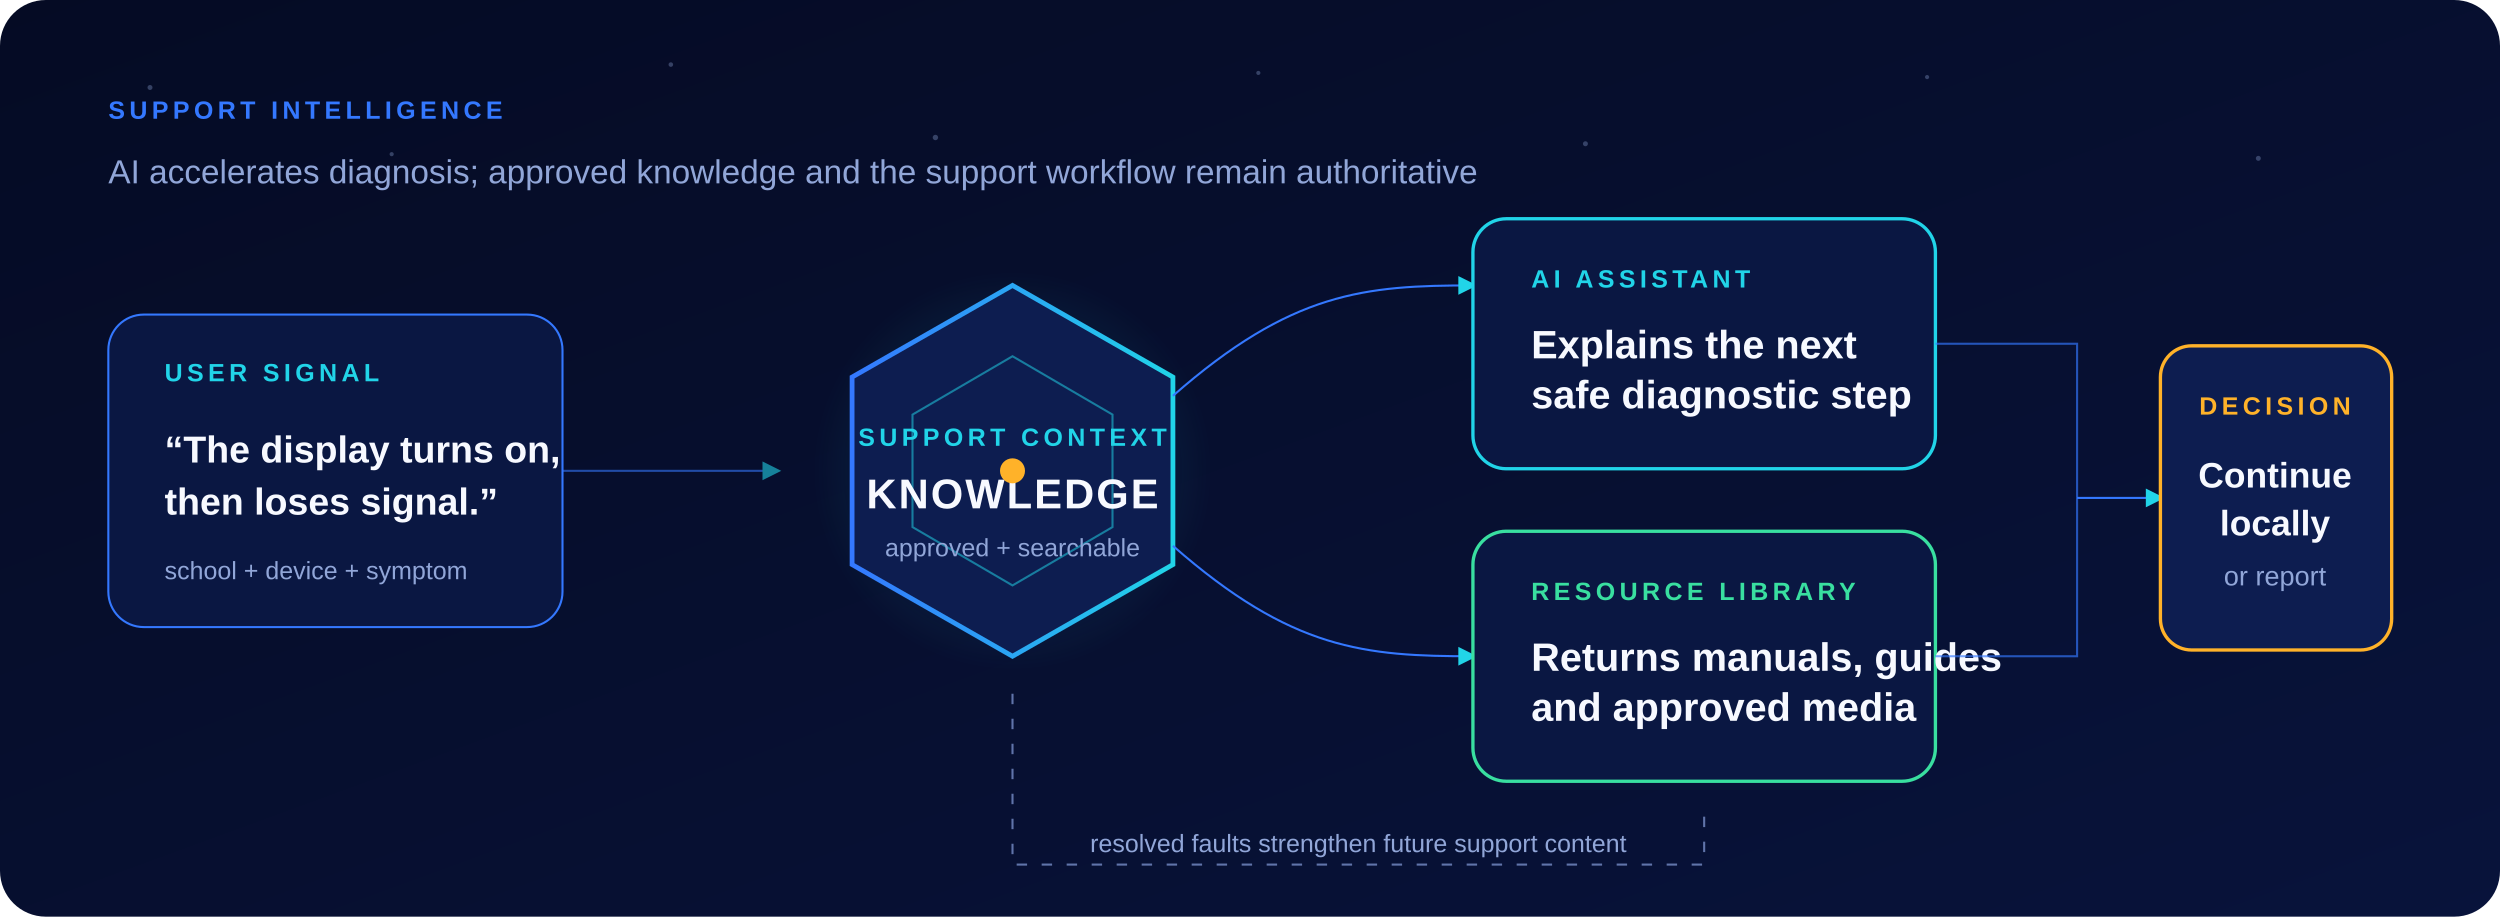
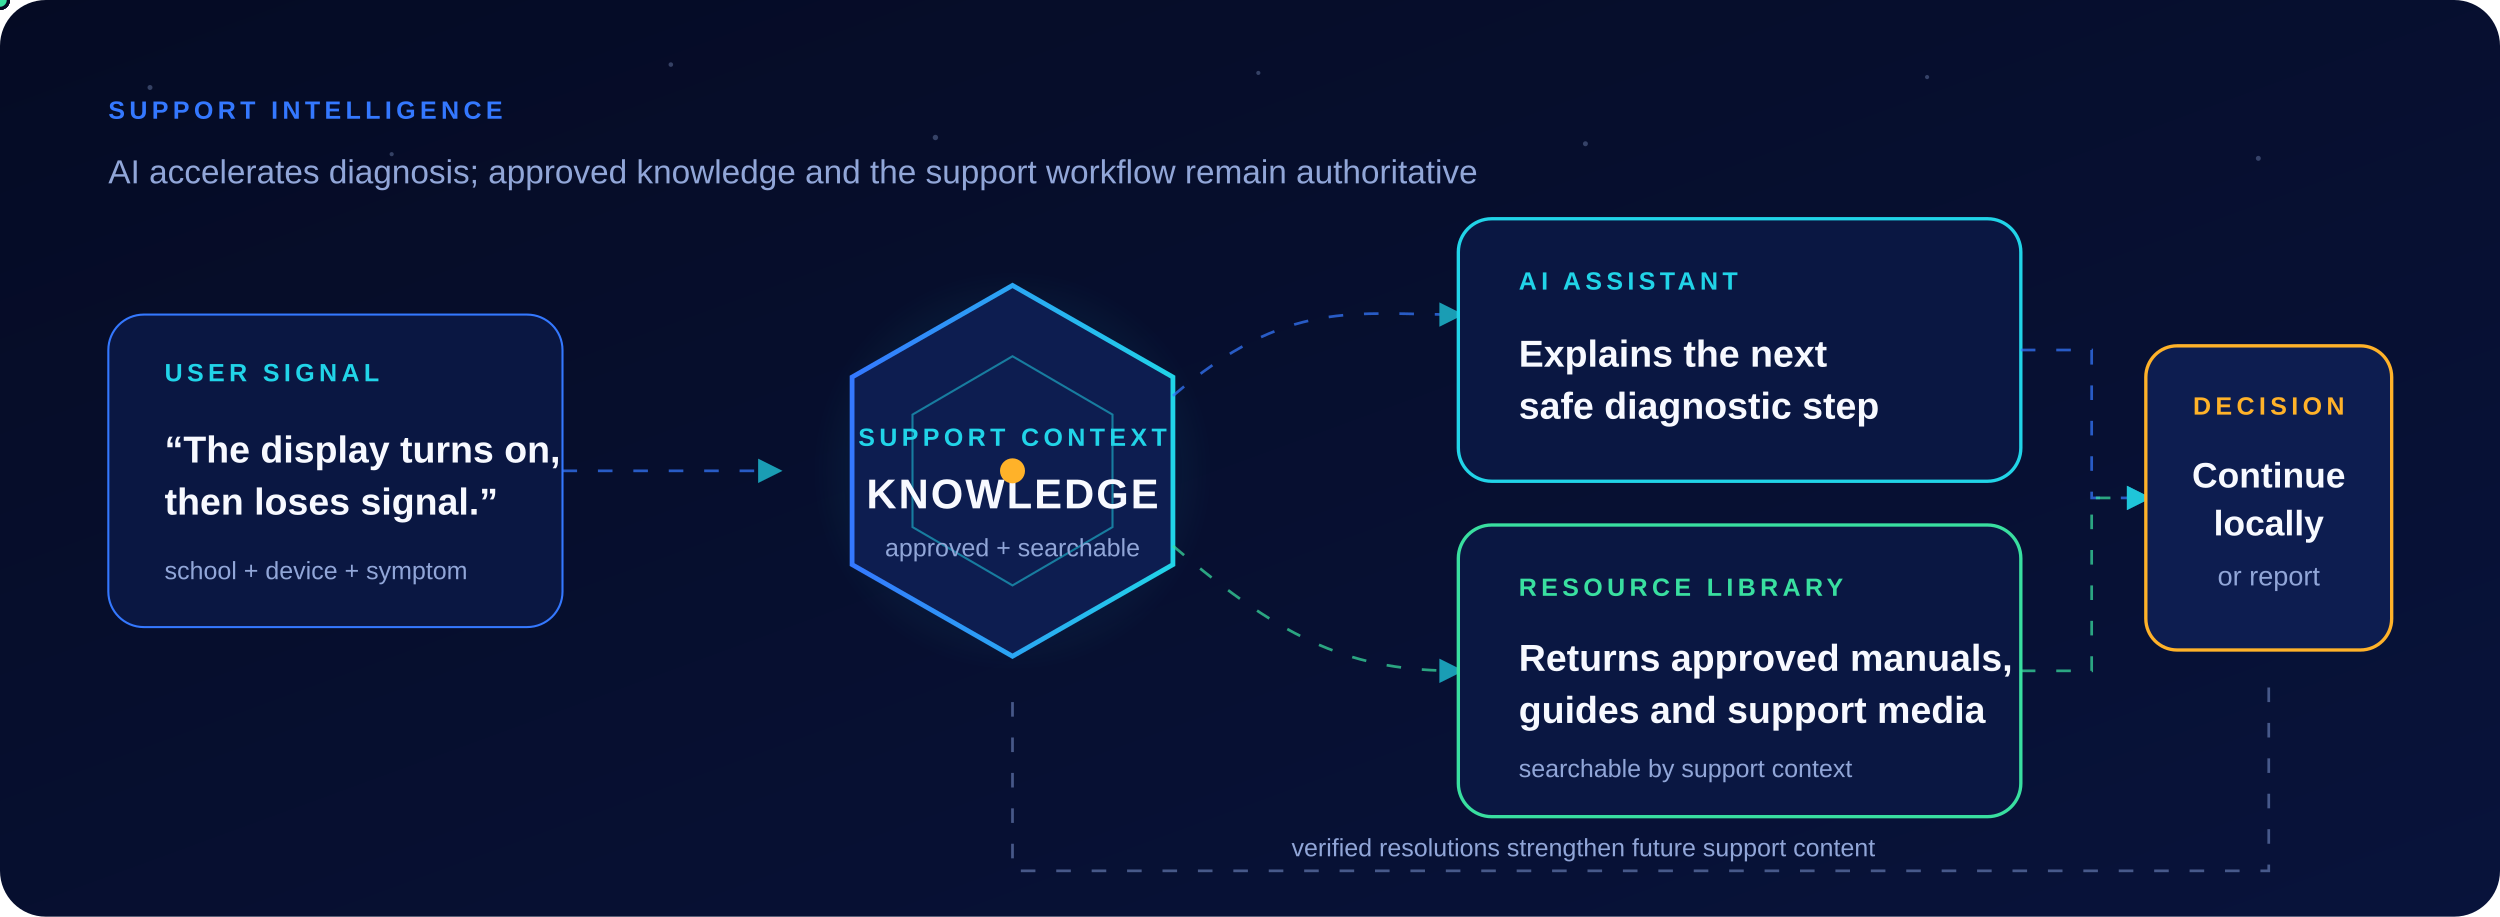
<svg xmlns="http://www.w3.org/2000/svg" width="1200" height="440" viewBox="0 0 1200 440" role="img" aria-labelledby="title desc">
  <defs>
    <linearGradient id="background" x1="0" y1="0" x2="1" y2="1">
      <stop offset="0" stop-color="#050b24" />
      <stop offset="1" stop-color="#08133b" />
    </linearGradient>
    <linearGradient id="signal" x1="0" y1="0" x2="1" y2="0">
      <stop offset="0" stop-color="#3478ff" />
      <stop offset="1" stop-color="#21d4e8" />
    </linearGradient>
    <radialGradient id="glow">
      <stop offset="0" stop-color="#21d4e8" stop-opacity=".22" />
      <stop offset="1" stop-color="#21d4e8" stop-opacity="0" />
    </radialGradient>
    <filter id="softGlow" x="-80%" y="-80%" width="260%" height="260%">
      <feGaussianBlur stdDeviation="7" />
    </filter>
    <marker id="arrow" markerWidth="9" markerHeight="9" refX="7" refY="4.5" orient="auto">
      <path d="M0 0L9 4.5L0 9Z" fill="#21d4e8" />
    </marker>
  </defs>
  <rect width="1200" height="440" rx="22" fill="url(#background)" />
  <g fill="#91a6d8" opacity=".34">
    <circle cx="72" cy="42" r="1.2" />
    <circle cx="188" cy="74" r="1" />
    <circle cx="322" cy="31" r="1.1" />
    <circle cx="449" cy="66" r="1.3" />
    <circle cx="604" cy="35" r="1" />
    <circle cx="761" cy="69" r="1.2" />
    <circle cx="925" cy="37" r="1" />
    <circle cx="1084" cy="76" r="1.2" />
  </g>
  <text x="52" y="57" fill="#3478ff" font-family="Segoe UI, Arial, sans-serif" font-size="12" font-weight="700" text-anchor="start" letter-spacing="2.1" opacity="1">SUPPORT INTELLIGENCE</text>
  <text x="52" y="88" fill="#91a6d8" font-family="Segoe UI, Arial, sans-serif" font-size="16" font-weight="400" text-anchor="start" letter-spacing="0" opacity="1">AI accelerates diagnosis; approved knowledge and the support workflow remain authoritative</text>
  <g>
    <rect x="52" y="151" width="218" height="150" rx="17" fill="#0a1742" stroke="#3478ff" />
    <text x="79" y="183" fill="#21d4e8" font-family="Segoe UI, Arial, sans-serif" font-size="12" font-weight="700" text-anchor="start" letter-spacing="2.1" opacity="1">USER SIGNAL</text>
    <text x="79" y="222" fill="#f7f9ff" font-family="Segoe UI, Arial, sans-serif" font-size="18" font-weight="650" text-anchor="start" letter-spacing="0" opacity="1">“The display turns on,</text>
    <text x="79" y="247" fill="#f7f9ff" font-family="Segoe UI, Arial, sans-serif" font-size="18" font-weight="650" text-anchor="start" letter-spacing="0" opacity="1">then loses signal.”</text>
    <text x="79" y="278" fill="#91a6d8" font-family="Segoe UI, Arial, sans-serif" font-size="12" font-weight="400" text-anchor="start" letter-spacing="0" opacity="1">school + device + symptom</text>
  </g>
-   <path d="M270 226H373" stroke="#3478ff" opacity=".58" marker-end="url(#arrow)" />
+   <path d="M270 226H373" fill="none" stroke="#3478ff" stroke-width="1.3" stroke-dasharray="7 10" opacity=".72" marker-end="url(#arrow)">
+     <animate attributeName="stroke-dashoffset" values="34;0" dur="2.8s" begin="0s" repeatCount="indefinite" />
+   </path>
+   <circle r="4" fill="#21d4e8" stroke="#050b24" stroke-width="1.5">
+     <animateMotion dur="2.8s" begin="0s" repeatCount="indefinite" path="M270 226H373" />
+   </circle>
  <g>
    <circle cx="486" cy="226" r="96" fill="url(#glow)" />
    <path d="M486 137L563 181V271L486 315L409 271V181Z" fill="#0d1d50" stroke="url(#signal)" stroke-width="2.3" />
    <path d="M486 171L534 199V253L486 281L438 253V199Z" fill="none" stroke="#21d4e8" opacity=".52" />
    <text x="486" y="214" fill="#21d4e8" font-family="Segoe UI, Arial, sans-serif" font-size="12" font-weight="700" text-anchor="middle" letter-spacing="2.1" opacity="1">SUPPORT CONTEXT</text>
    <text x="486" y="244" fill="#f7f9ff" font-family="Segoe UI, Arial, sans-serif" font-size="20" font-weight="800" text-anchor="middle" letter-spacing="1" opacity="1">KNOWLEDGE</text>
    <text x="486" y="267" fill="#91a6d8" font-family="Segoe UI, Arial, sans-serif" font-size="12" font-weight="400" text-anchor="middle" letter-spacing="0" opacity="1">approved + searchable</text>
    <circle cx="486" cy="226" r="6" fill="#ffb229">
      <animate attributeName="opacity" values=".45;1;.45" dur="2.8s" repeatCount="indefinite" />
    </circle>
  </g>
-   <path d="M563 190C620 140 655 137 707 137" fill="none" stroke="#3478ff" marker-end="url(#arrow)" />
-   <path d="M563 262C620 312 655 315 707 315" fill="none" stroke="#3478ff" marker-end="url(#arrow)" />
+   <path d="M563 190C618 143 650 151 700 151" fill="none" stroke="#3478ff" stroke-width="1.3" stroke-dasharray="7 10" opacity=".72" marker-end="url(#arrow)">
+     <animate attributeName="stroke-dashoffset" values="34;0" dur="3.4s" begin="-.7s" repeatCount="indefinite" />
+   </path>
+   <circle r="4" fill="#21d4e8" stroke="#050b24" stroke-width="1.5">
+     <animateMotion dur="3.4s" begin="-.7s" repeatCount="indefinite" path="M563 190C618 143 650 151 700 151" />
+   </circle>
+   <path d="M563 262C618 309 650 322 700 322" fill="none" stroke="#39dfa0" stroke-width="1.3" stroke-dasharray="7 10" opacity=".72" marker-end="url(#arrow)">
+     <animate attributeName="stroke-dashoffset" values="34;0" dur="3.4s" begin="-1.6s" repeatCount="indefinite" />
+   </path>
+   <circle r="4" fill="#39dfa0" stroke="#050b24" stroke-width="1.5">
+     <animateMotion dur="3.4s" begin="-1.6s" repeatCount="indefinite" path="M563 262C618 309 650 322 700 322" />
+   </circle>
  <g>
-     <rect x="707" y="105" width="222" height="120" rx="16" fill="#0a1742" stroke="#21d4e8" stroke-width="1.6" />
-     <text x="735" y="138" fill="#21d4e8" font-family="Segoe UI, Arial, sans-serif" font-size="12" font-weight="700" text-anchor="start" letter-spacing="2.1" opacity="1">AI ASSISTANT</text>
-     <text x="735" y="172" fill="#f7f9ff" font-family="Segoe UI, Arial, sans-serif" font-size="19" font-weight="700" text-anchor="start" letter-spacing="0" opacity="1">Explains the next</text>
-     <text x="735" y="196" fill="#f7f9ff" font-family="Segoe UI, Arial, sans-serif" font-size="19" font-weight="700" text-anchor="start" letter-spacing="0" opacity="1">safe diagnostic step</text>
+     <rect x="700" y="105" width="270" height="126" rx="16" fill="#0a1742" stroke="#21d4e8" stroke-width="1.6" />
+     <text x="729" y="139" fill="#21d4e8" font-family="Segoe UI, Arial, sans-serif" font-size="12" font-weight="700" text-anchor="start" letter-spacing="2.1" opacity="1">AI ASSISTANT</text>
+     <text x="729" y="176" fill="#f7f9ff" font-family="Segoe UI, Arial, sans-serif" font-size="18" font-weight="700" text-anchor="start" letter-spacing="0" opacity="1">Explains the next</text>
+     <text x="729" y="201" fill="#f7f9ff" font-family="Segoe UI, Arial, sans-serif" font-size="18" font-weight="700" text-anchor="start" letter-spacing="0" opacity="1">safe diagnostic step</text>
  </g>
  <g>
-     <rect x="707" y="255" width="222" height="120" rx="16" fill="#0a1742" stroke="#39dfa0" stroke-width="1.6" />
-     <text x="735" y="288" fill="#39dfa0" font-family="Segoe UI, Arial, sans-serif" font-size="12" font-weight="700" text-anchor="start" letter-spacing="2.1" opacity="1">RESOURCE LIBRARY</text>
-     <text x="735" y="322" fill="#f7f9ff" font-family="Segoe UI, Arial, sans-serif" font-size="19" font-weight="700" text-anchor="start" letter-spacing="0" opacity="1">Returns manuals, guides</text>
-     <text x="735" y="346" fill="#f7f9ff" font-family="Segoe UI, Arial, sans-serif" font-size="19" font-weight="700" text-anchor="start" letter-spacing="0" opacity="1">and approved media</text>
+     <rect x="700" y="252" width="270" height="140" rx="16" fill="#0a1742" stroke="#39dfa0" stroke-width="1.6" />
+     <text x="729" y="286" fill="#39dfa0" font-family="Segoe UI, Arial, sans-serif" font-size="12" font-weight="700" text-anchor="start" letter-spacing="2.1" opacity="1">RESOURCE LIBRARY</text>
+     <text x="729" y="322" fill="#f7f9ff" font-family="Segoe UI, Arial, sans-serif" font-size="18" font-weight="700" text-anchor="start" letter-spacing="0" opacity="1">Returns approved manuals,</text>
+     <text x="729" y="347" fill="#f7f9ff" font-family="Segoe UI, Arial, sans-serif" font-size="18" font-weight="700" text-anchor="start" letter-spacing="0" opacity="1">guides and support media</text>
+     <text x="729" y="373" fill="#91a6d8" font-family="Segoe UI, Arial, sans-serif" font-size="12" font-weight="400" text-anchor="start" letter-spacing="0" opacity="1">searchable by support context</text>
  </g>
-   <path d="M929 165H997V239" fill="none" stroke="#3478ff" opacity=".66" />
-   <path d="M929 315H997V239" fill="none" stroke="#3478ff" opacity=".66" />
-   <path d="M997 239H1037" stroke="#3478ff" marker-end="url(#arrow)" />
+   <path d="M970 168H1004V239H1030" fill="none" stroke="#3478ff" stroke-width="1.3" stroke-dasharray="7 10" opacity=".72" marker-end="url(#arrow)">
+     <animate attributeName="stroke-dashoffset" values="34;0" dur="3s" begin="-.4s" repeatCount="indefinite" />
+   </path>
+   <circle r="4" fill="#21d4e8" stroke="#050b24" stroke-width="1.5">
+     <animateMotion dur="3s" begin="-.4s" repeatCount="indefinite" path="M970 168H1004V239H1030" />
+   </circle>
+   <path d="M970 322H1004V239H1030" fill="none" stroke="#39dfa0" stroke-width="1.3" stroke-dasharray="7 10" opacity=".72" marker-end="url(#arrow)">
+     <animate attributeName="stroke-dashoffset" values="34;0" dur="3s" begin="-1.8s" repeatCount="indefinite" />
+   </path>
+   <circle r="4" fill="#39dfa0" stroke="#050b24" stroke-width="1.5">
+     <animateMotion dur="3s" begin="-1.8s" repeatCount="indefinite" path="M970 322H1004V239H1030" />
+   </circle>
  <g>
-     <rect x="1037" y="166" width="111" height="146" rx="15" fill="#0d1d50" stroke="#ffb229" stroke-width="1.6" />
-     <text x="1092" y="199" fill="#ffb229" font-family="Segoe UI, Arial, sans-serif" font-size="12" font-weight="700" text-anchor="middle" letter-spacing="2.1" opacity="1">DECISION</text>
-     <text x="1092" y="234" fill="#f7f9ff" font-family="Segoe UI, Arial, sans-serif" font-size="17" font-weight="750" text-anchor="middle" letter-spacing="0" opacity="1">Continue</text>
-     <text x="1092" y="257" fill="#f7f9ff" font-family="Segoe UI, Arial, sans-serif" font-size="17" font-weight="750" text-anchor="middle" letter-spacing="0" opacity="1">locally</text>
-     <text x="1092" y="281" fill="#91a6d8" font-family="Segoe UI, Arial, sans-serif" font-size="13" font-weight="400" text-anchor="middle" letter-spacing="0" opacity="1">or report</text>
+     <rect x="1030" y="166" width="118" height="146" rx="15" fill="#0d1d50" stroke="#ffb229" stroke-width="1.6" />
+     <text x="1089" y="199" fill="#ffb229" font-family="Segoe UI, Arial, sans-serif" font-size="12" font-weight="700" text-anchor="middle" letter-spacing="2.1" opacity="1">DECISION</text>
+     <text x="1089" y="234" fill="#f7f9ff" font-family="Segoe UI, Arial, sans-serif" font-size="17" font-weight="750" text-anchor="middle" letter-spacing="0" opacity="1">Continue</text>
+     <text x="1089" y="257" fill="#f7f9ff" font-family="Segoe UI, Arial, sans-serif" font-size="17" font-weight="750" text-anchor="middle" letter-spacing="0" opacity="1">locally</text>
+     <text x="1089" y="281" fill="#91a6d8" font-family="Segoe UI, Arial, sans-serif" font-size="13" font-weight="400" text-anchor="middle" letter-spacing="0" opacity="1">or report</text>
  </g>
-   <path d="M818 392V415H486V330" fill="none" stroke="#6074aa" stroke-dasharray="5 7" />
-   <text x="652" y="409" fill="#91a6d8" font-family="Segoe UI, Arial, sans-serif" font-size="12" font-weight="400" text-anchor="middle" letter-spacing="0" opacity="1">resolved faults strengthen future support content</text>
+   <path d="M1089 330V418H486V330" fill="none" stroke="#6074aa" stroke-width="1.3" stroke-dasharray="7 10" opacity=".72">
+     <animate attributeName="stroke-dashoffset" values="34;0" dur="7s" begin="-2s" repeatCount="indefinite" />
+   </path>
+   <circle r="4" fill="#39dfa0" stroke="#050b24" stroke-width="1.5">
+     <animateMotion dur="7s" begin="-2s" repeatCount="indefinite" path="M1089 330V418H486V330" />
+   </circle>
+   <text x="760" y="411" fill="#91a6d8" font-family="Segoe UI, Arial, sans-serif" font-size="12" font-weight="400" text-anchor="middle" letter-spacing="0" opacity="1">verified resolutions strengthen future support content</text>
</svg>
